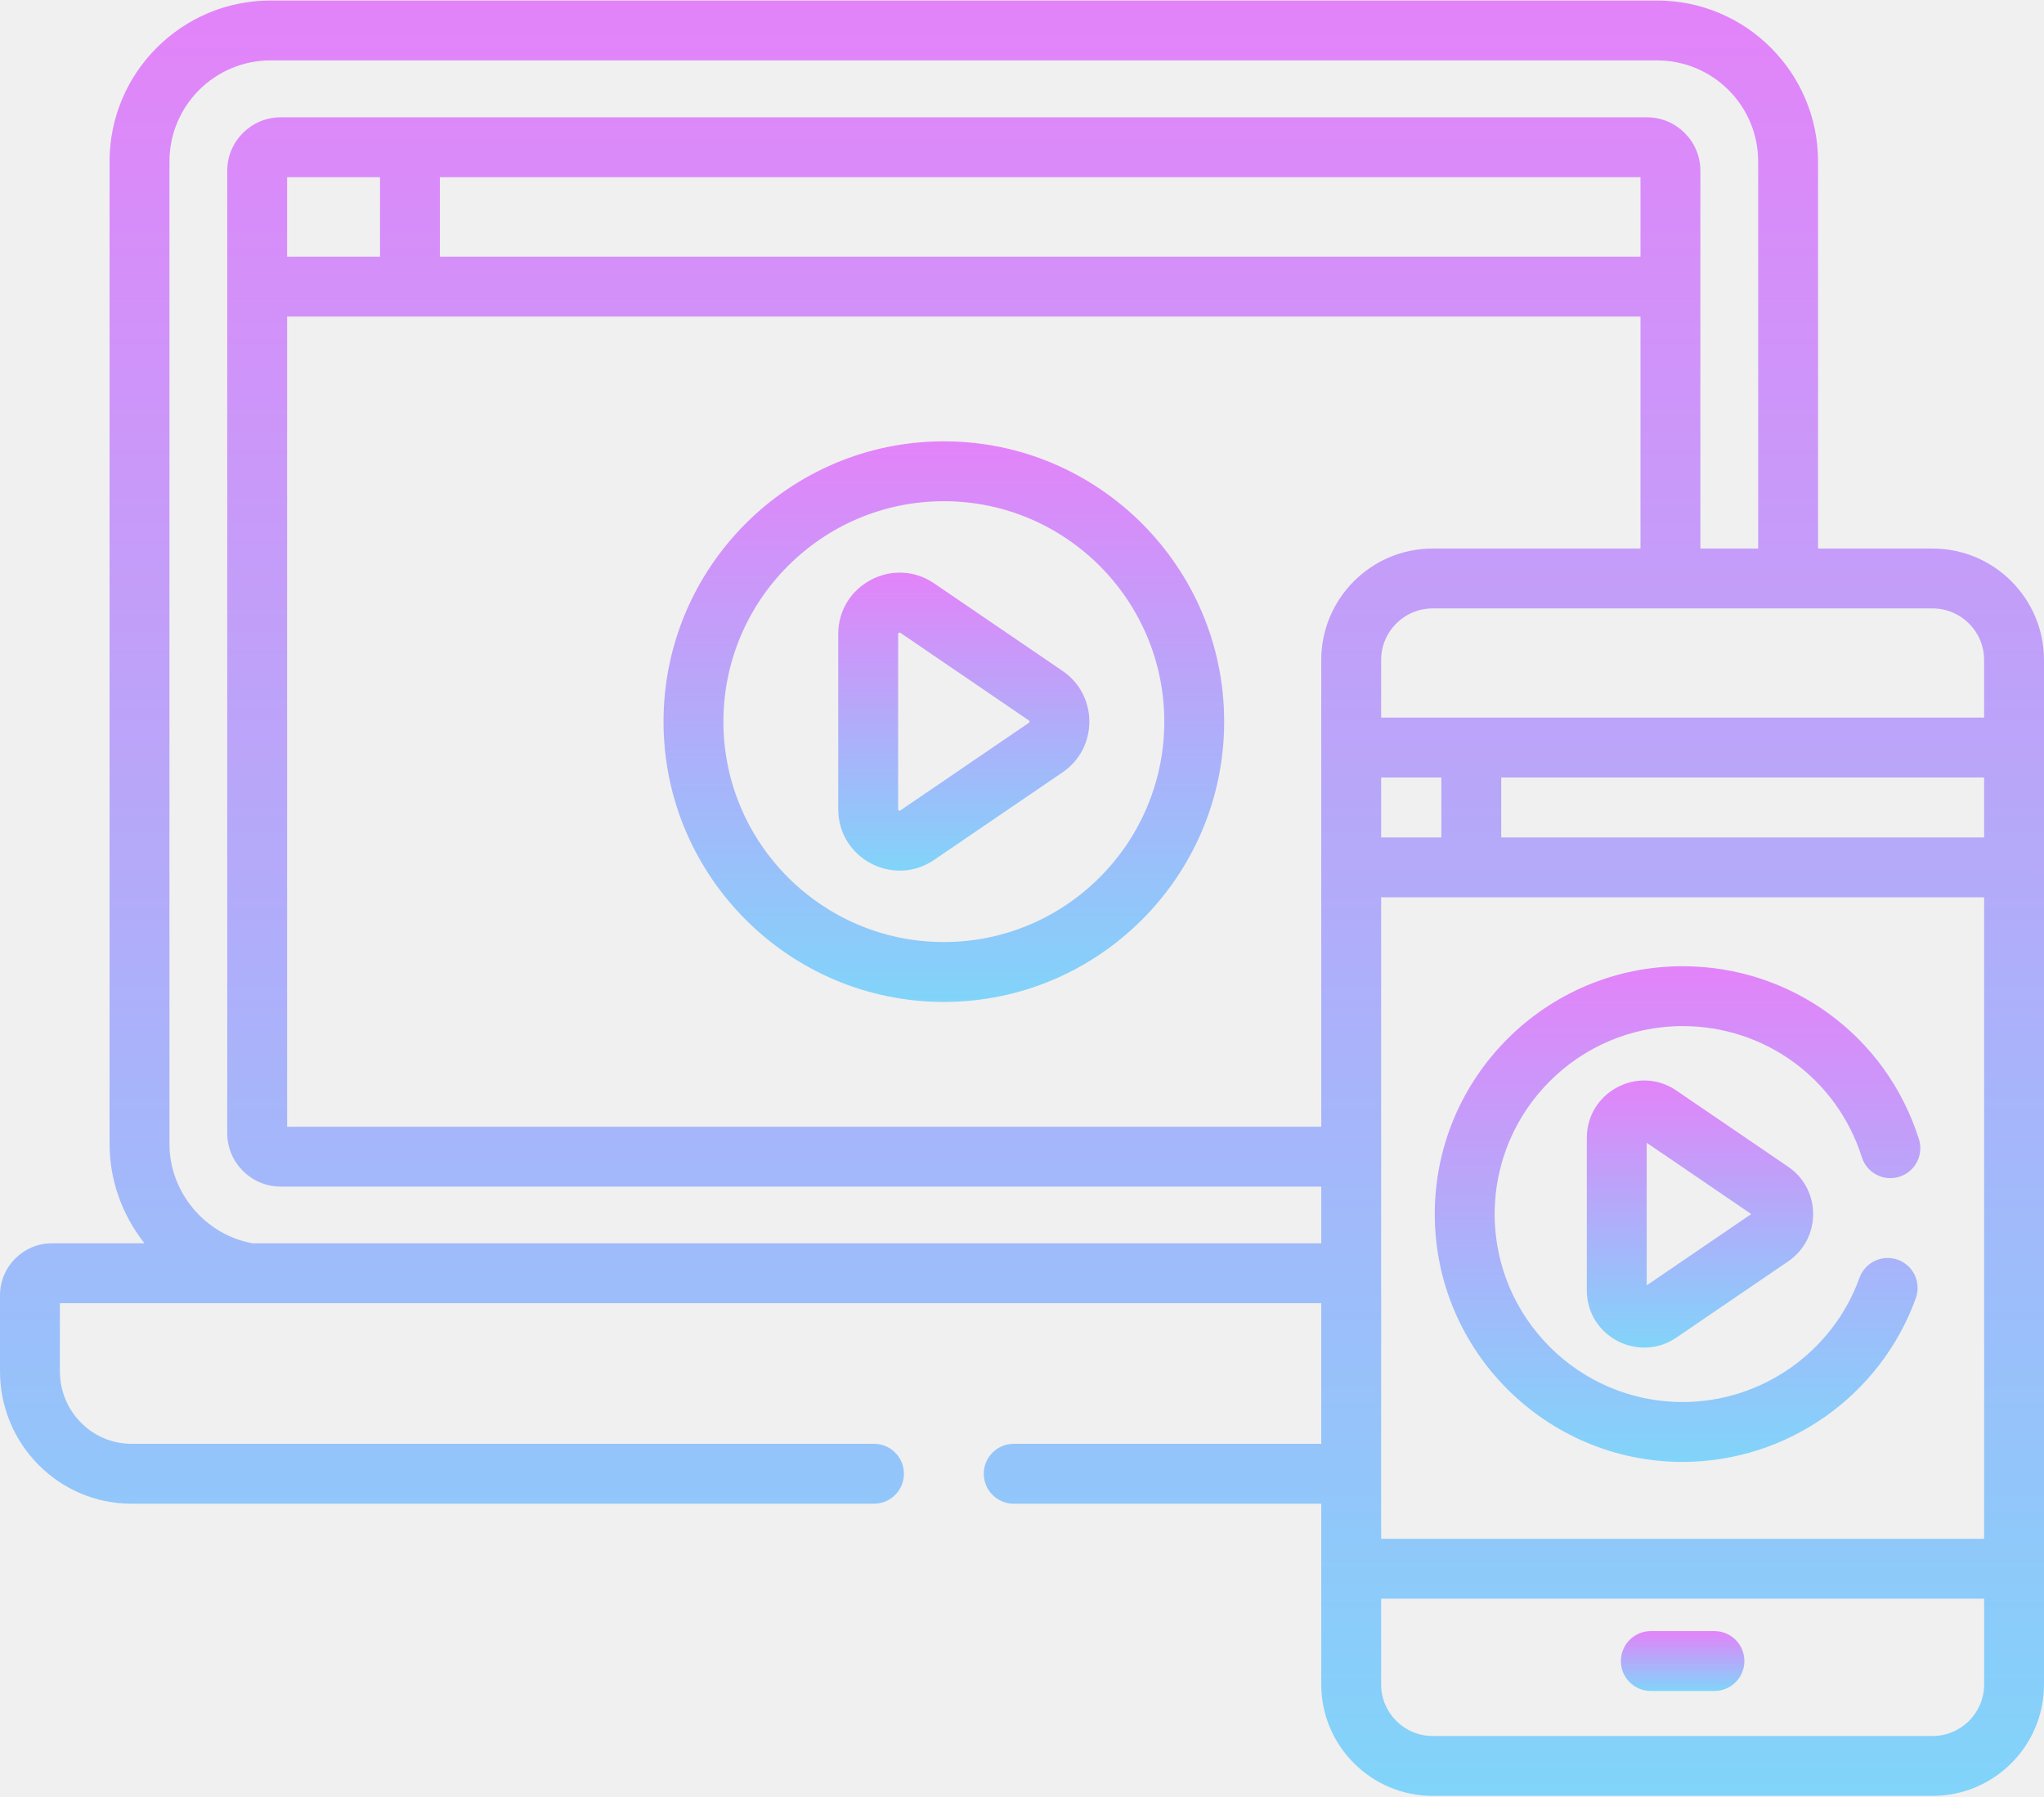
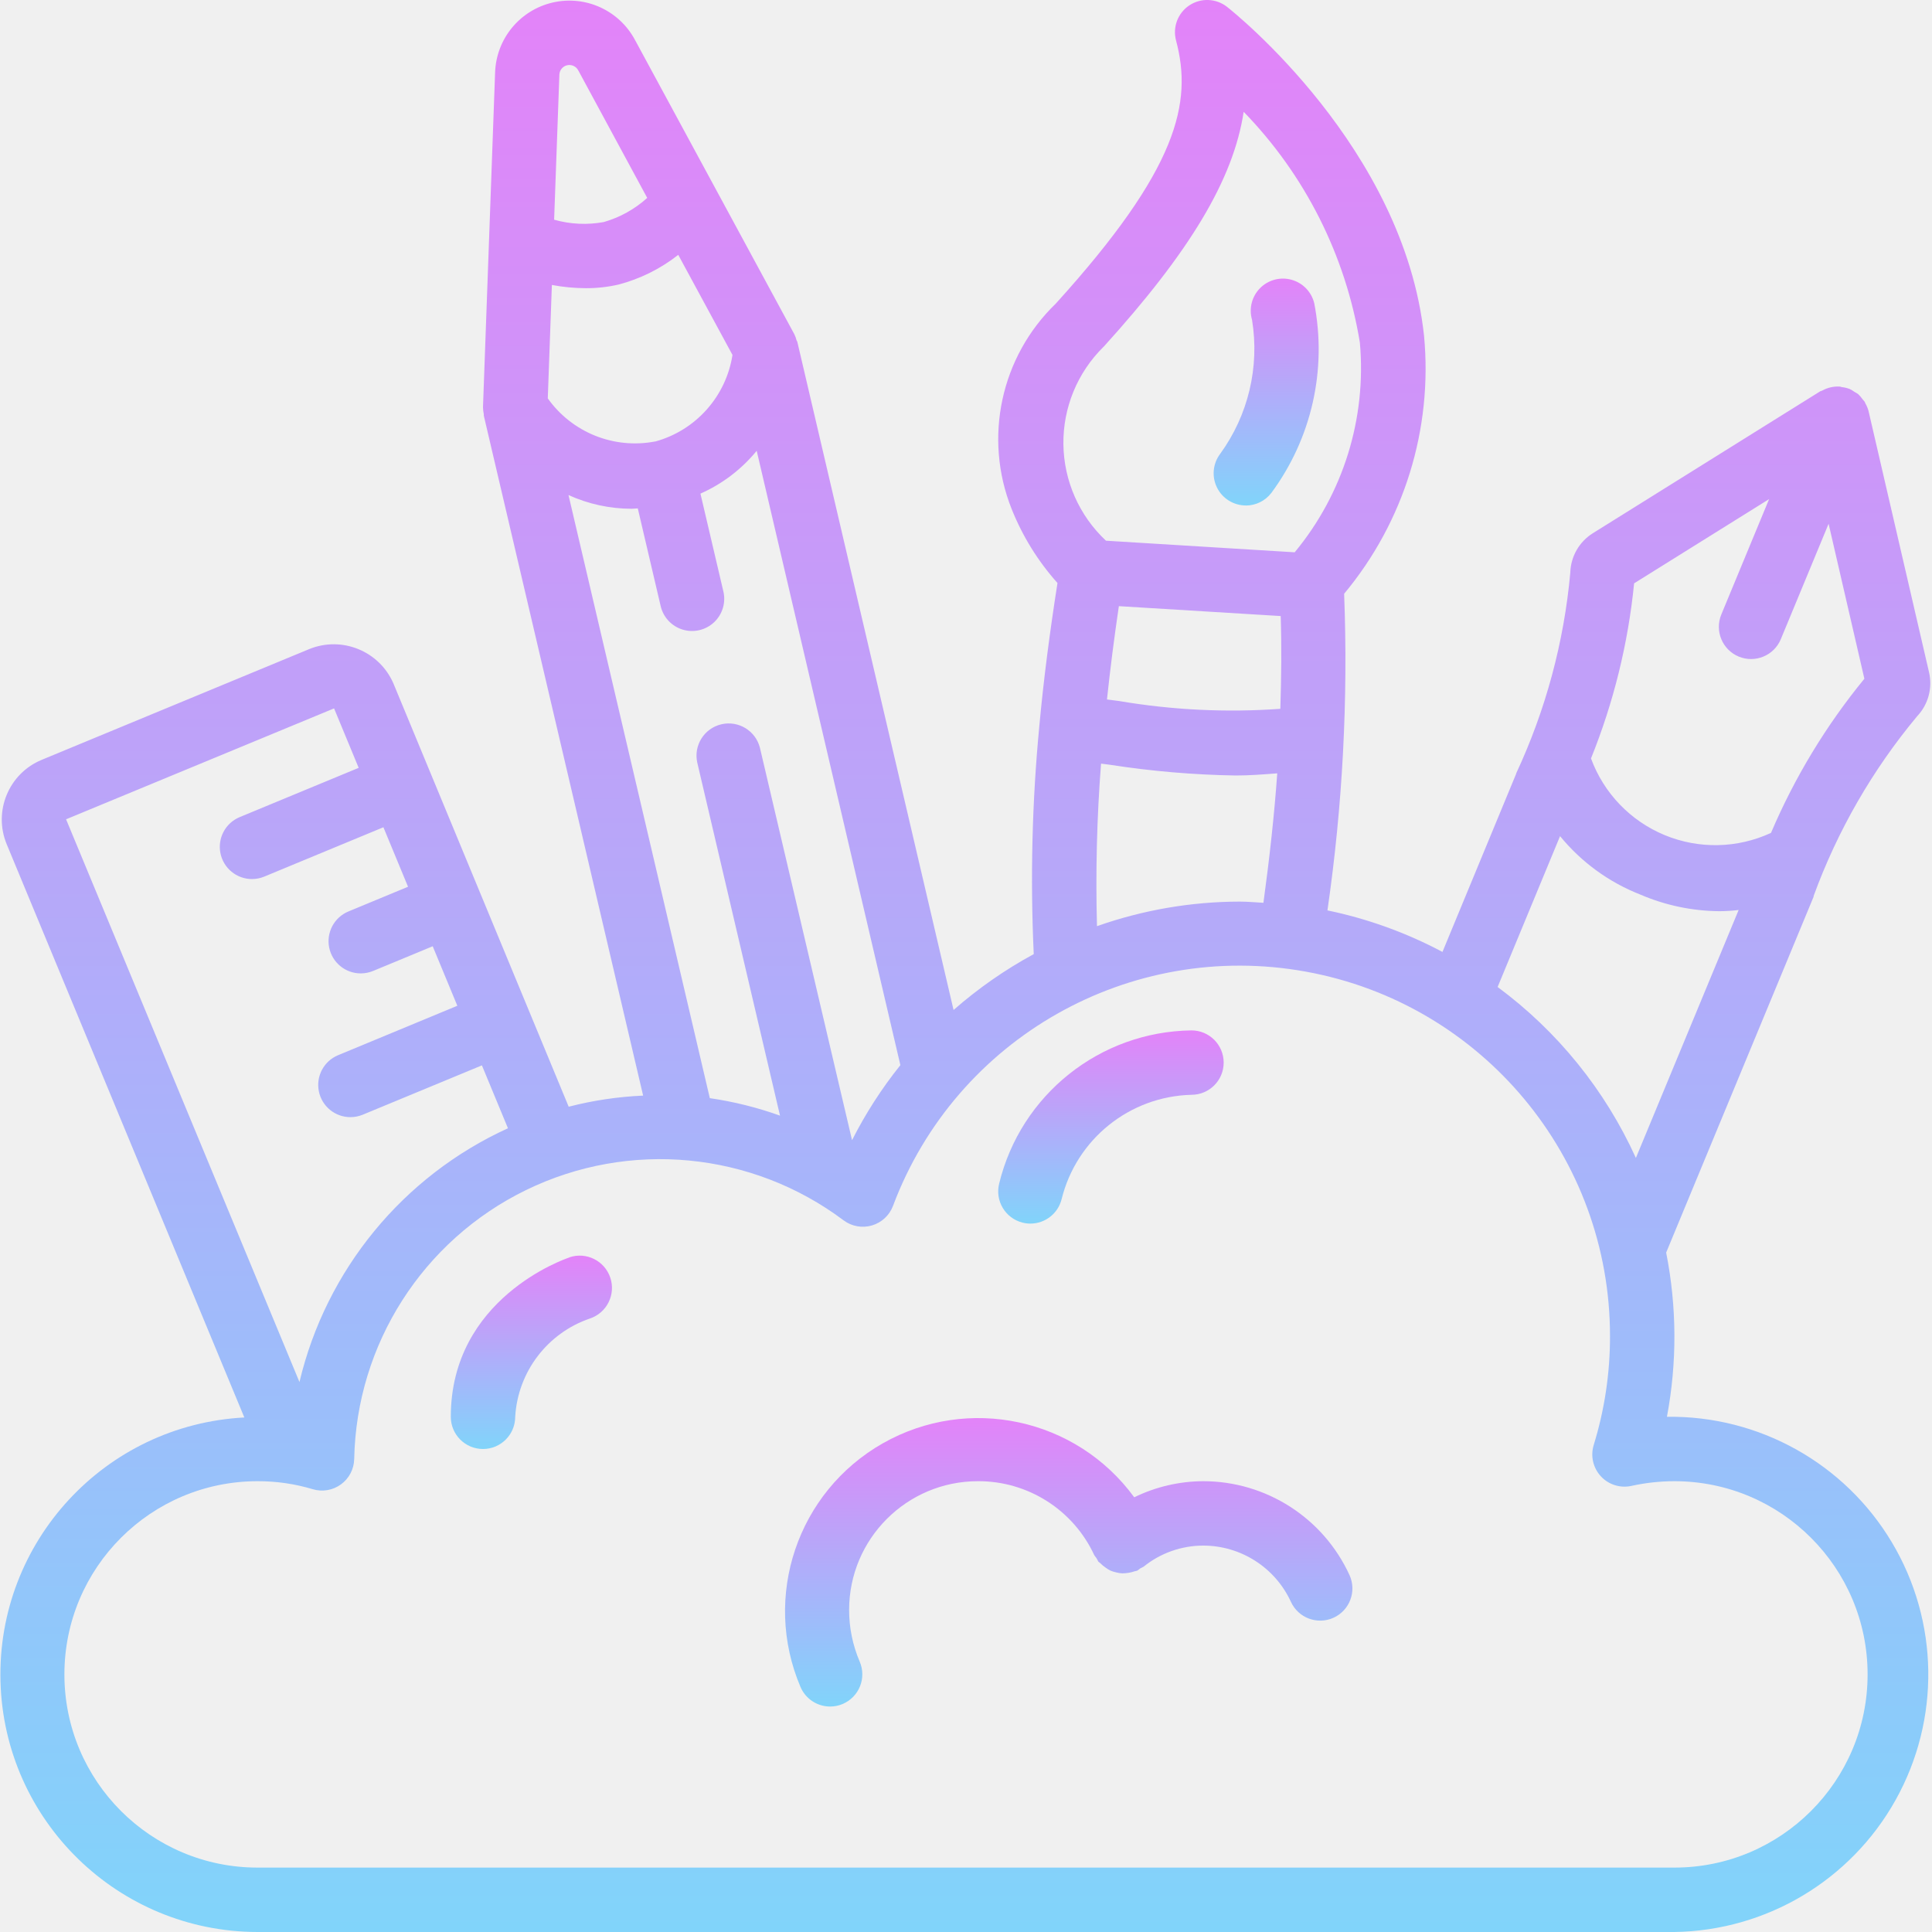
- <svg xmlns="http://www.w3.org/2000/svg" width="512" height="450" viewBox="0 0 512 450" fill="none">
-   <path d="M484.096 137.412H455.403V40.443C455.403 18.215 437.319 0.132 415.091 0.132H67.756C45.528 0.132 27.445 18.215 27.445 40.443V286.552C27.445 295.811 30.709 304.515 36.192 311.449H12.979C5.822 311.448 0 317.295 0 324.48V343.508C0 361.798 14.769 376.676 32.922 376.676H218.924C223.067 376.676 226.424 373.319 226.424 369.177C226.424 365.035 223.067 361.677 218.924 361.677H32.922C23.04 361.677 15 353.527 15 343.508V326.448H330.96V361.677H253.924C249.781 361.677 246.424 365.035 246.424 369.177C246.424 373.319 249.781 376.676 253.924 376.676H330.96V421.964C330.96 437.351 343.478 449.869 358.864 449.869H484.095C499.482 449.869 511.999 437.351 511.999 421.964C511.999 410.502 511.999 173.517 511.999 165.317C512 149.93 499.482 137.412 484.096 137.412V137.412ZM330.96 311.448H63.22C51.338 309.269 42.446 298.664 42.446 286.551V40.443C42.446 26.486 53.8 15.132 67.757 15.132H415.092C429.049 15.132 440.404 26.486 440.404 40.443V137.413H425.927C425.927 126.924 425.927 54.285 425.927 42.774C425.927 35.393 419.922 29.387 412.541 29.387C410.498 29.387 80.736 29.387 70.309 29.387C62.927 29.387 56.922 35.392 56.922 42.774V283.853C56.922 291.234 62.927 297.24 70.309 297.24H330.961V311.448H330.96ZM410.926 44.386V64.299H110.188V44.386H410.926ZM95.188 44.386V64.299H71.921V44.386H95.188ZM330.96 165.316V282.239H71.921V79.299H410.926V137.412H358.865C343.478 137.412 330.96 149.93 330.96 165.316ZM345.96 194.761H361.041V209.779H345.96V194.761ZM497 421.964C497 429.08 491.211 434.869 484.096 434.869H358.864C351.749 434.869 345.96 429.08 345.96 421.964V400.469H497V421.964ZM497 385.469H345.96C345.96 324.245 345.96 285.94 345.96 224.779H497V385.469ZM497 209.779H376.041V194.761H497V209.779ZM497 179.761C489.345 179.761 352.786 179.761 345.96 179.761V165.316C345.96 158.201 351.749 152.412 358.864 152.412H484.095C491.21 152.412 496.999 158.201 496.999 165.316V179.761H497Z" fill="url(#paint0_linear)" />
-   <path d="M413.508 423.591H429.451C433.594 423.591 436.951 420.233 436.951 416.091C436.951 411.949 433.594 408.591 429.451 408.591H413.508C409.365 408.591 406.008 411.949 406.008 416.091C406.008 420.233 409.365 423.591 413.508 423.591Z" fill="url(#paint1_linear)" />
-   <path d="M266.171 168.078L233.987 146.133C223.802 139.187 209.97 146.495 209.97 158.824V202.715C209.97 215.041 223.797 222.353 233.987 215.406L266.171 193.461C275.107 187.368 275.105 174.169 266.171 168.078ZM257.72 181.068L225.536 203.014C225.439 203.079 225.356 203.137 225.163 203.035C224.971 202.933 224.971 202.832 224.971 202.715V158.824C224.971 158.707 224.971 158.606 225.163 158.504C225.239 158.464 225.298 158.448 225.348 158.448C225.424 158.448 225.478 158.485 225.536 158.525L257.72 180.47C257.787 180.516 257.878 180.578 257.878 180.769C257.878 180.961 257.787 181.023 257.72 181.068Z" fill="url(#paint2_linear)" />
-   <path d="M236.425 110.552C197.707 110.552 166.207 142.052 166.207 180.769C166.207 219.486 197.707 250.986 236.425 250.986C275.143 250.986 306.642 219.487 306.642 180.769C306.642 142.051 275.143 110.552 236.425 110.552V110.552ZM236.425 235.987C205.978 235.987 181.207 211.217 181.207 180.77C181.207 150.323 205.978 125.553 236.425 125.553C266.871 125.553 291.642 150.324 291.642 180.77C291.642 211.216 266.871 235.987 236.425 235.987Z" fill="url(#paint3_linear)" />
-   <path d="M419.905 273.175C410.378 266.679 397.483 273.542 397.483 285.025V323.225C397.483 334.802 410.457 341.517 419.906 335.074L447.916 315.974C456.26 310.286 456.258 297.963 447.917 292.275L419.905 273.175ZM412.483 321.98V286.269L438.669 304.125L412.483 321.98Z" fill="url(#paint4_linear)" />
-   <path d="M421.48 366.21C447.579 366.21 471.056 349.716 479.9 325.167C481.304 321.27 479.284 316.973 475.386 315.569C471.49 314.167 467.192 316.186 465.788 320.083C459.08 338.701 441.273 351.21 421.479 351.21C395.516 351.21 374.394 330.087 374.394 304.125C374.394 278.163 395.516 257.04 421.479 257.04C442.105 257.04 460.145 270.242 466.371 289.891C467.621 293.84 471.839 296.027 475.785 294.776C479.734 293.525 481.921 289.31 480.67 285.361C472.462 259.45 448.675 242.041 421.48 242.041C387.247 242.041 359.395 269.893 359.395 304.126C359.395 338.359 387.247 366.21 421.48 366.21Z" fill="url(#paint5_linear)" />
+ <svg xmlns="http://www.w3.org/2000/svg" width="512" height="512" viewBox="0 0 512 512" fill="none">
+   <g clip-path="url(#clip0)">
+     <path d="M441.754 375.467C444.464 361.08 444.394 346.307 441.549 331.947L480.631 237.628C480.635 237.565 480.635 237.503 480.631 237.44C486.965 220.101 496.246 203.986 508.066 189.807C511.007 186.7 512.19 182.324 511.215 178.159L495.189 108.954C494.999 108.23 494.712 107.536 494.336 106.889C494.268 106.761 494.242 106.607 494.174 106.487C494.106 106.368 493.807 106.078 493.636 105.856C493.287 105.345 492.884 104.873 492.433 104.448C492.136 104.239 491.825 104.051 491.503 103.885C491.087 103.579 490.644 103.31 490.18 103.083C489.537 102.84 488.866 102.676 488.183 102.596C487.987 102.596 487.817 102.468 487.62 102.451C485.985 102.342 484.352 102.707 482.918 103.501C482.79 103.569 482.637 103.595 482.509 103.671H482.423L422.17 141.278C418.521 143.537 416.256 147.483 416.145 151.774C414.471 170.199 409.618 188.194 401.8 204.962V205.056L382.268 252.271C372.681 247.175 362.418 243.468 351.787 241.263C355.811 213.486 357.29 185.4 356.207 157.355C372.092 138.296 379.715 113.687 377.387 88.986C372.053 39.253 327.108 3.337 325.188 1.826C322.302 -0.446 318.286 -0.617 315.218 1.402C312.15 3.421 310.718 7.177 311.663 10.726C316.058 27.23 312.252 44.646 279.791 80.461C265.206 94.543 260.584 116.046 268.092 134.878C270.962 142.081 275.075 148.724 280.243 154.505C278.178 167.689 276.557 180.173 275.439 192.333C273.514 212.445 273.018 232.669 273.954 252.851C266.341 256.978 259.214 261.944 252.706 267.657L211.319 90.675C211.319 90.496 211.149 90.368 211.098 90.206C210.959 89.637 210.758 89.085 210.5 88.559L168.226 10.487C163.995 2.673 155.058 -1.342 146.406 0.684C137.754 2.71 131.529 10.277 131.208 19.157L128 107.861C128.002 108.501 128.074 109.14 128.213 109.764C128.213 109.901 128.213 110.02 128.213 110.148L170.436 290.347C163.776 290.641 157.164 291.627 150.707 293.291L104.26 181.12C100.536 172.545 90.658 168.499 81.988 171.998L10.999 201.387C2.311 205.013 -1.817 214.975 1.758 223.684L64.751 375.646C27.831 377.584 -0.826 408.577 0.127 445.535C1.08 482.492 31.296 511.967 68.267 512H443.733C468.123 511.646 490.471 498.308 502.359 477.009C514.247 455.711 513.87 429.688 501.369 408.743C488.868 387.798 466.143 375.113 441.754 375.467ZM433.058 154.59L468.83 132.267L456.166 162.85C454.361 167.205 456.428 172.198 460.783 174.003C465.138 175.808 470.131 173.741 471.936 169.387L484.599 138.803L494.08 179.874C483.937 192.249 475.604 206.003 469.333 220.723C460.437 224.847 450.22 225.061 441.159 221.313C432.097 217.566 425.016 210.198 421.632 200.994C427.625 186.147 431.473 170.522 433.058 154.59ZM413.431 221.585C419.077 228.487 426.403 233.821 434.705 237.073C441.304 239.912 448.403 241.408 455.586 241.476C457.314 241.47 459.041 241.364 460.757 241.161L433.527 306.867C425.374 288.89 412.761 273.295 396.885 261.564L413.431 221.585ZM296.525 160.64L339.396 163.26C339.661 171.23 339.567 179.473 339.302 187.844C325.02 188.865 310.668 188.171 296.55 185.779C295.475 185.626 294.426 185.506 293.359 185.361C294.212 177.323 295.253 169.182 296.508 160.64H296.525ZM292.454 91.921C315.11 66.927 326.852 47.701 329.583 29.628C345.868 46.383 356.618 67.734 360.38 90.795C362.172 110.87 355.965 130.841 343.108 146.364C326.252 145.34 309.581 144.316 293.094 143.292C286.01 136.669 281.935 127.443 281.811 117.747C281.687 108.05 285.525 98.722 292.437 91.921H292.454ZM291.806 202.368L294.28 202.692C305.276 204.393 316.376 205.337 327.501 205.517C331.034 205.517 334.754 205.235 338.483 204.945C337.707 215.927 336.435 227.396 334.822 239.249C332.715 239.138 330.65 238.933 328.533 238.933C315.65 238.956 302.863 241.158 290.714 245.444C290.32 231.077 290.679 216.698 291.789 202.368H291.806ZM225.801 302.157L201.387 198.161C200.245 193.649 195.699 190.884 191.168 191.945C186.637 193.007 183.791 197.503 184.772 202.052L206.711 295.654C200.679 293.497 194.448 291.945 188.109 291.021L150.656 131.191C155.903 133.58 161.599 134.82 167.364 134.827C167.902 134.827 168.474 134.75 169.02 134.724L175.053 160.486C175.703 163.502 177.93 165.932 180.877 166.842C183.825 167.752 187.034 167 189.271 164.876C191.507 162.752 192.424 159.586 191.667 156.595L185.626 130.816C191.415 128.253 196.522 124.365 200.533 119.467L238.609 282.274C233.664 288.442 229.372 295.105 225.801 302.157ZM173.662 116.983C162.748 119.1 151.606 114.638 145.169 105.574L146.253 75.52C149.222 76.075 152.235 76.36 155.255 76.373C158.173 76.386 161.082 76.062 163.925 75.409C169.682 73.897 175.067 71.219 179.746 67.541L194.116 94.063C192.404 105.067 184.399 114.044 173.662 117.001V116.983ZM150.289 17.297C151.451 17.028 152.651 17.565 153.224 18.611L171.52 52.446C168.22 55.432 164.279 57.621 160 58.846C155.627 59.648 151.128 59.435 146.85 58.223L148.241 19.772C148.287 18.579 149.126 17.566 150.289 17.297ZM88.533 187.733L95.053 203.486L63.479 216.559C59.736 218.131 57.619 222.122 58.416 226.103C59.214 230.083 62.705 232.951 66.765 232.96C67.886 232.958 68.996 232.737 70.033 232.311L101.606 219.23L108.134 234.999L92.339 241.545C88.575 243.102 86.436 247.104 87.234 251.1C88.031 255.095 91.542 257.969 95.616 257.963C96.734 257.959 97.841 257.738 98.876 257.314L114.671 250.769L121.199 266.539L89.6 279.637C85.835 281.195 83.697 285.197 84.495 289.192C85.292 293.188 88.803 296.062 92.877 296.055C93.995 296.052 95.102 295.832 96.136 295.407L127.71 282.334L134.613 298.999C106.807 311.692 86.416 336.51 79.36 366.251L17.51 217.122L88.533 187.733ZM443.733 494.933H68.267C39.99 494.933 17.067 472.01 17.067 443.733C17.067 415.456 39.99 392.533 68.267 392.533C73.211 392.517 78.131 393.23 82.867 394.65C85.426 395.423 88.199 394.952 90.359 393.378C92.52 391.804 93.818 389.309 93.867 386.637C94.474 356.225 112.054 328.712 139.397 315.384C166.74 302.056 199.243 305.156 223.573 323.413C225.723 325.014 228.5 325.511 231.072 324.756C233.643 324.001 235.711 322.082 236.655 319.573C253.327 275.142 299.404 249.006 346.094 257.499C392.784 265.991 426.708 306.677 426.667 354.133C426.683 363.892 425.231 373.598 422.357 382.925C421.46 385.827 422.173 388.986 424.23 391.222C426.286 393.457 429.375 394.431 432.341 393.779C436.083 392.956 439.902 392.538 443.733 392.533C472.01 392.533 494.933 415.456 494.933 443.733C494.933 472.01 472.01 494.933 443.733 494.933Z" fill="url(#paint0_linear)" />
+     <path d="M330.112 133.973C332.791 133.983 335.318 132.735 336.939 130.603C347.592 116.183 351.709 97.957 348.288 80.358C347.56 77.349 345.26 74.97 342.277 74.142C339.294 73.314 336.096 74.166 333.921 76.37C331.746 78.573 330.935 81.781 331.802 84.753C333.845 97.258 330.796 110.061 323.337 120.303C321.397 122.889 321.085 126.348 322.531 129.239C323.976 132.13 326.931 133.956 330.163 133.956L330.112 133.973Z" fill="url(#paint1_linear)" />
+     <path d="M318.891 392.533C312.545 392.553 306.287 394.012 300.587 396.8C285.236 375.795 256.573 369.641 233.953 382.495C211.333 395.349 201.95 423.123 212.139 447.061C213.479 450.208 216.569 452.25 219.989 452.25C221.139 452.252 222.277 452.02 223.334 451.567C225.416 450.68 227.061 449.002 227.906 446.902C228.751 444.803 228.727 442.453 227.84 440.371C225.982 436.041 225.024 431.379 225.024 426.667C225.024 407.815 240.306 392.533 259.157 392.533C272.397 392.467 284.455 400.14 290.005 412.16C290.19 412.438 290.389 412.706 290.603 412.962C290.737 413.255 290.888 413.54 291.055 413.815C291.208 414.003 291.43 414.089 291.601 414.268C292.001 414.683 292.445 415.055 292.924 415.377C293.35 415.705 293.807 415.991 294.289 416.23C294.785 416.438 295.299 416.598 295.825 416.708C296.35 416.846 296.887 416.929 297.429 416.956C298.538 416.947 299.638 416.763 300.689 416.41C300.916 416.368 301.141 416.314 301.363 416.247C301.64 416.068 301.905 415.872 302.157 415.659C302.464 415.522 302.763 415.368 303.053 415.198C307.535 411.573 313.126 409.597 318.891 409.6C328.868 409.616 337.927 415.428 342.101 424.491C344.057 428.779 349.119 430.671 353.408 428.715C357.697 426.759 359.588 421.697 357.632 417.408C350.683 402.263 335.554 392.548 318.891 392.533Z" fill="url(#paint2_linear)" />
+     <path d="M150.903 333.235C149.615 333.653 119.467 344.081 119.467 375.467C119.467 380.179 123.287 384 128 384C132.713 384 136.533 380.179 136.533 375.467C137.23 363.563 145.062 353.265 156.348 349.414C160.825 347.911 163.236 343.063 161.732 338.586C160.229 334.108 155.381 331.698 150.903 333.201V333.235Z" fill="url(#paint3_linear)" />
+     <path d="M270.993 324.011C271.671 324.183 272.367 324.269 273.067 324.267C276.977 324.263 280.385 321.601 281.335 317.807C285.263 301.872 299.369 290.538 315.776 290.133C320.489 290.122 324.3 286.292 324.288 281.579C324.276 276.866 320.446 273.055 315.733 273.067C291.479 273.389 270.519 290.09 264.789 313.66C263.644 318.231 266.422 322.865 270.993 324.011Z" fill="url(#paint4_linear)" />
+   </g>
  <defs>
-     <linearGradient id="paint0_linear" x1="255.999" y1="0.132" x2="255.999" y2="449.869" gradientUnits="userSpaceOnUse">
+     <linearGradient id="paint0_linear" x1="255.827" y1="-0.003" x2="255.827" y2="512" gradientUnits="userSpaceOnUse">
      <stop stop-color="#E383F9" />
      <stop offset="1" stop-color="#81D4FA" />
    </linearGradient>
-     <linearGradient id="paint1_linear" x1="421.48" y1="408.591" x2="421.48" y2="423.591" gradientUnits="userSpaceOnUse">
+     <linearGradient id="paint1_linear" x1="335.547" y1="73.831" x2="335.547" y2="133.973" gradientUnits="userSpaceOnUse">
      <stop stop-color="#E383F9" />
      <stop offset="1" stop-color="#81D4FA" />
    </linearGradient>
-     <linearGradient id="paint2_linear" x1="241.421" y1="143.442" x2="241.421" y2="218.097" gradientUnits="userSpaceOnUse">
+     <linearGradient id="paint2_linear" x1="283.222" y1="375.805" x2="283.222" y2="452.25" gradientUnits="userSpaceOnUse">
      <stop stop-color="#E383F9" />
      <stop offset="1" stop-color="#81D4FA" />
    </linearGradient>
-     <linearGradient id="paint3_linear" x1="236.425" y1="110.552" x2="236.425" y2="250.986" gradientUnits="userSpaceOnUse">
+     <linearGradient id="paint3_linear" x1="140.823" y1="332.754" x2="140.823" y2="384" gradientUnits="userSpaceOnUse">
      <stop stop-color="#E383F9" />
      <stop offset="1" stop-color="#81D4FA" />
    </linearGradient>
-     <linearGradient id="paint4_linear" x1="425.829" y1="270.662" x2="425.829" y2="337.578" gradientUnits="userSpaceOnUse">
+     <linearGradient id="paint4_linear" x1="294.41" y1="273.067" x2="294.41" y2="324.267" gradientUnits="userSpaceOnUse">
      <stop stop-color="#E383F9" />
      <stop offset="1" stop-color="#81D4FA" />
    </linearGradient>
-     <linearGradient id="paint5_linear" x1="420.208" y1="242.041" x2="420.208" y2="366.21" gradientUnits="userSpaceOnUse">
-       <stop stop-color="#E383F9" />
-       <stop offset="1" stop-color="#81D4FA" />
-     </linearGradient>
+     <clipPath id="clip0">
+       <rect width="512" height="512" fill="white" />
+     </clipPath>
  </defs>
</svg>
